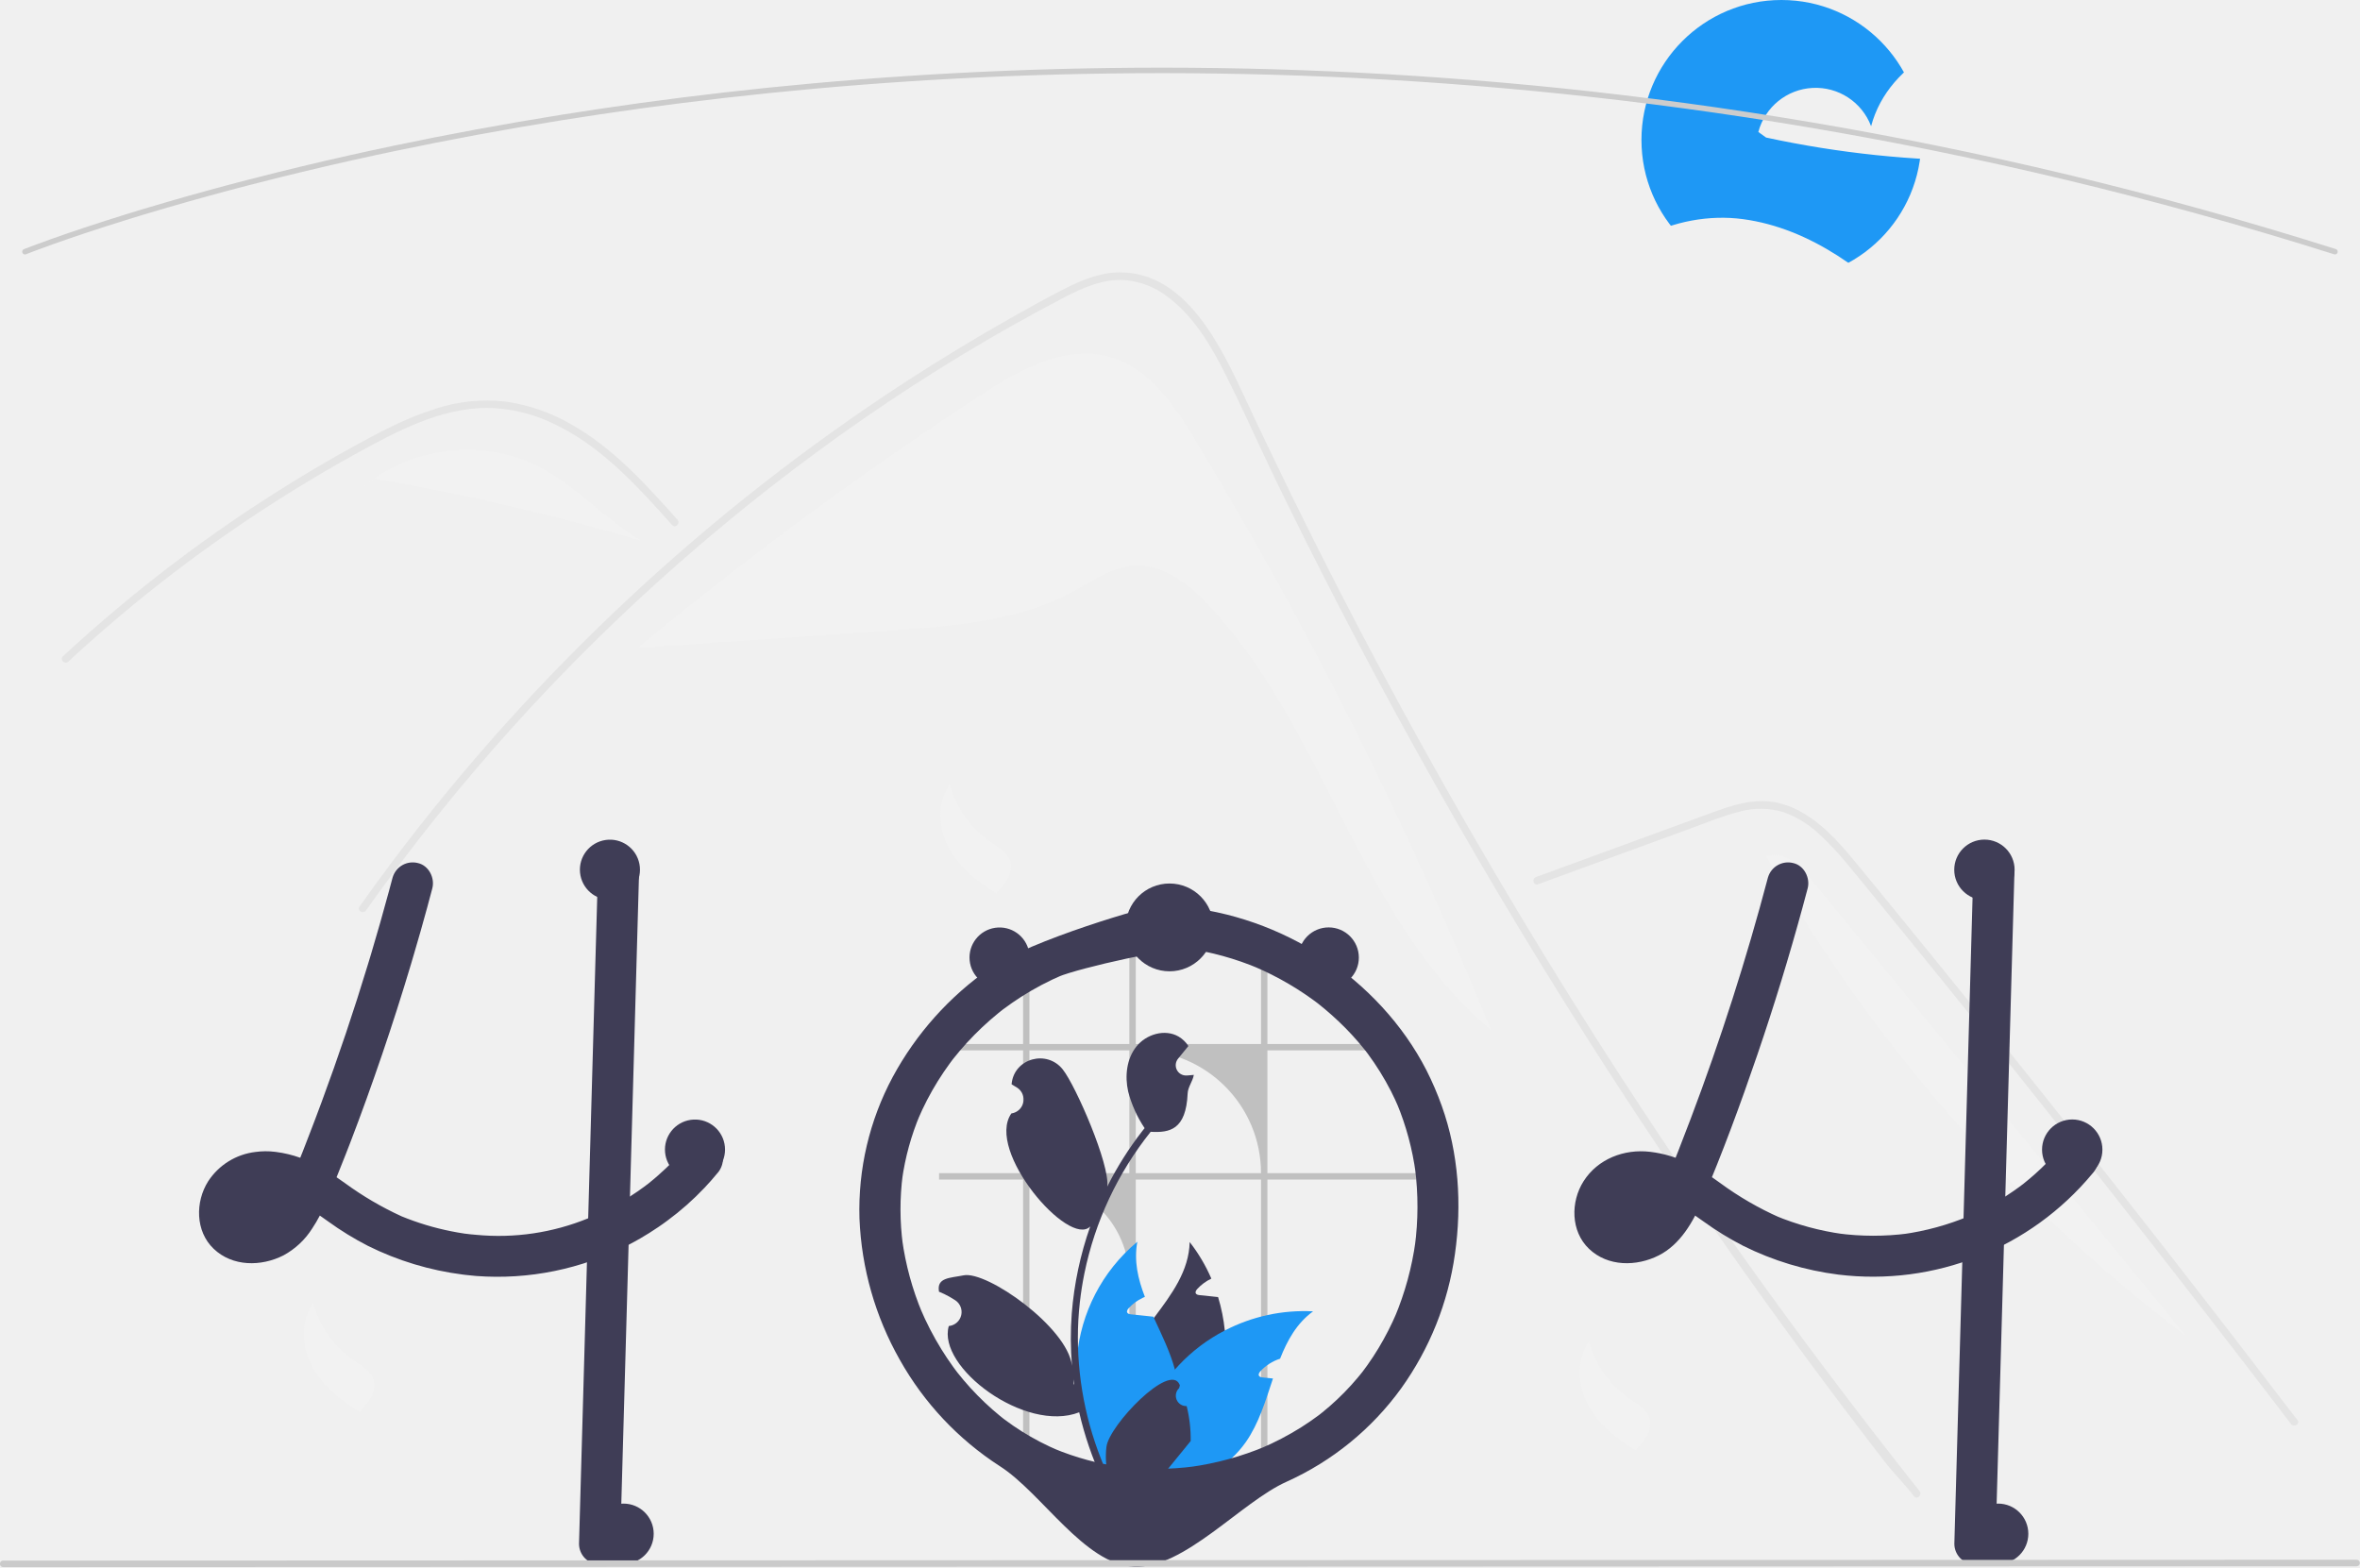
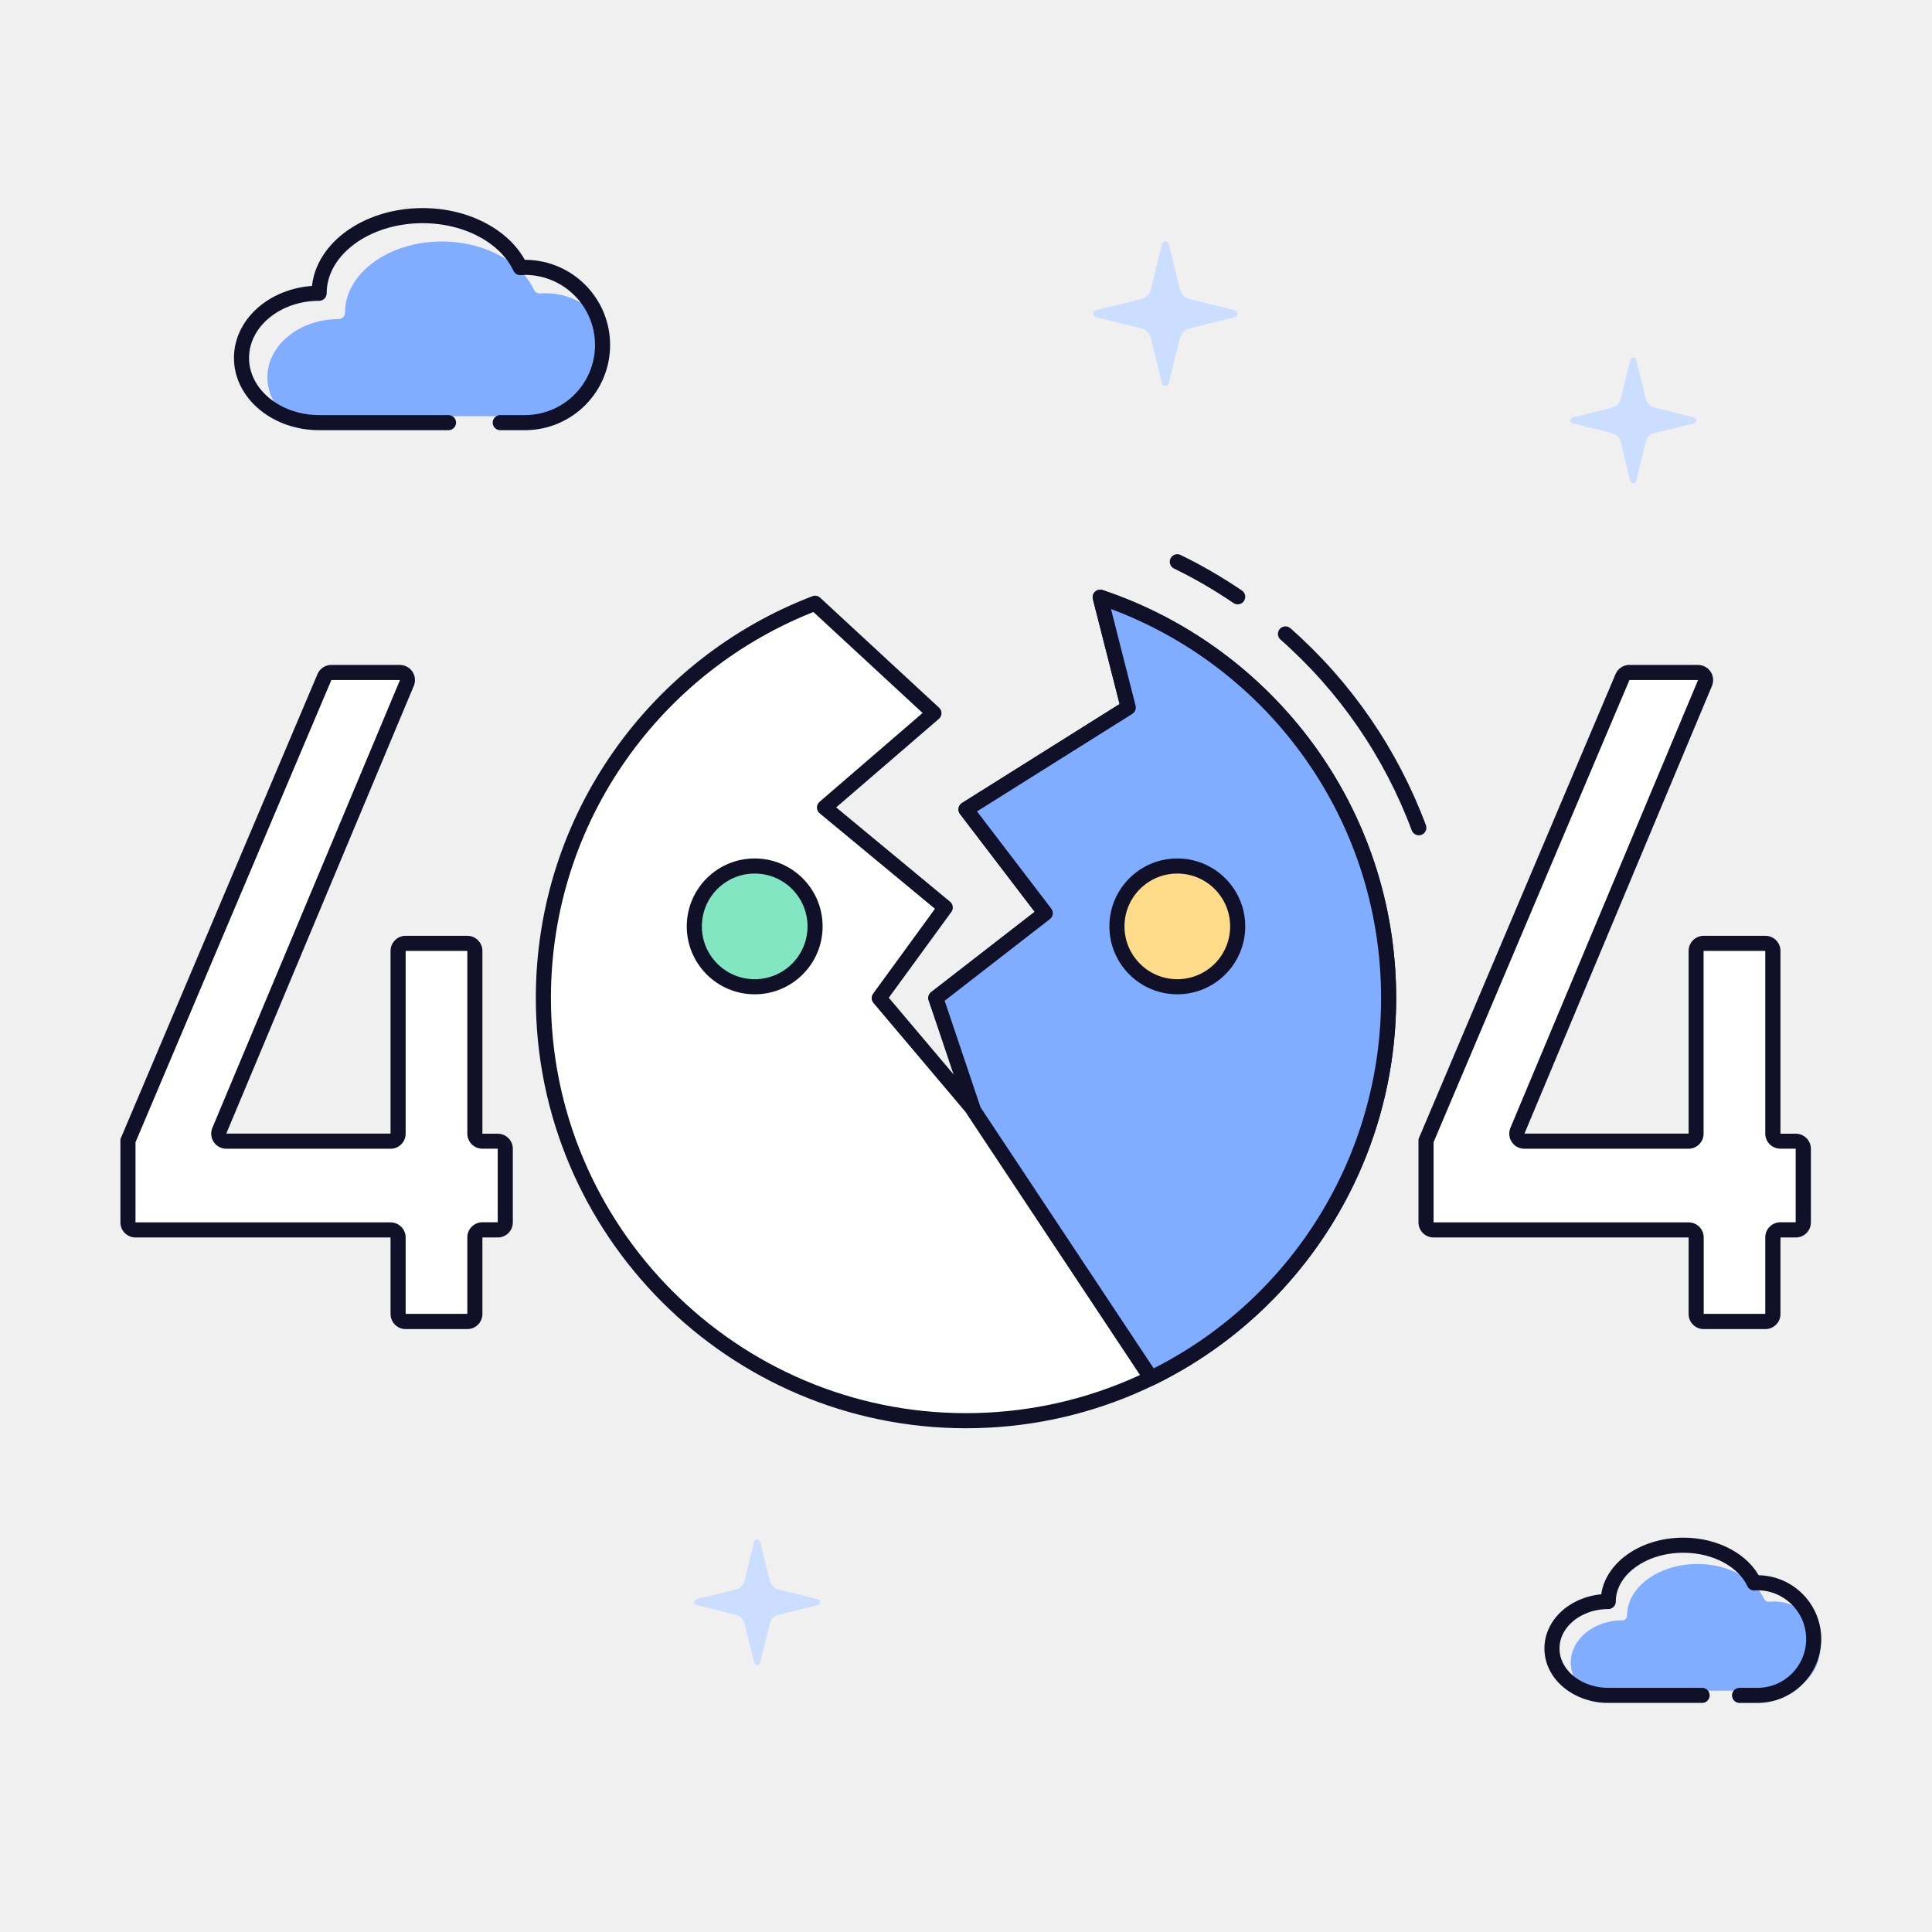
- <svg xmlns="http://www.w3.org/2000/svg" data-name="Layer 1" width="860.131" height="571.148" viewBox="0 0 860.131 571.148">
-   <path d="M605.67,324.953c-7.669-12.684-16.757-26.228-30.99-30.37-16.482-4.796-33.413,4.732-47.775,14.135a1392.157,1392.157,0,0,0-123.893,91.283l.043.492q46.226-3.188,92.451-6.376c22.265-1.535,45.296-3.283,64.972-13.816,7.467-3.997,14.745-9.336,23.206-9.708,10.512-.462,19.677,6.879,26.88,14.549,42.607,45.371,54.937,114.754,102.738,154.616A1516.995,1516.995,0,0,0,605.67,324.953Z" transform="translate(-169.9343 -164.426)" fill="#f2f2f2" />
-   <path d="M867.571,709.781c-4.712-5.95-6.637-7.343-11.285-13.348q-56.764-73.416-106.708-151.792-33.924-53.23-64.483-108.504-14.549-26.278-28.3-52.969-10.67-20.695-20.865-41.638c-1.944-3.988-3.832-7.994-5.711-12.009-4.428-9.442-8.773-18.93-13.439-28.244-5.317-10.616-11.789-21.745-21.553-28.877a29.405,29.405,0,0,0-15.319-5.895c-7.948-.513-15.282,2.769-22.176,6.353-50.439,26.301-97.659,59.276-140.37,96.798A730.778,730.778,0,0,0,303.322,496.247c-1.008,1.439-3.392.064-2.374-1.384q6.009-8.498,12.257-16.813A734.817,734.817,0,0,1,500.805,303.064q18.248-11.826,37.183-22.542c6.362-3.603,12.752-7.16,19.251-10.497,6.371-3.273,13.137-6.215,20.416-6.325,24.77-.385,37.595,27.667,46.405,46.542q4.153,8.911,8.406,17.766,16.075,33.621,33.387,66.628,10.685,20.379,21.837,40.52,34.707,62.718,73.779,122.897c34.506,53.143,68.737,100.089,108.046,149.785C870.596,709.213,868.662,711.175,867.571,709.781Z" transform="translate(-169.9343 -164.426)" fill="#e4e4e4" />
-   <path d="M414.916,355.804c-1.439-1.604-2.869-3.209-4.318-4.813-11.422-12.633-23.679-25.118-39.364-32.361a57.11,57.11,0,0,0-23.927-5.546c-8.562.028-16.932,2.273-24.843,5.418-3.74,1.494-7.398,3.19-11.001,4.996-4.116,2.072-8.159,4.281-12.183,6.509q-11.331,6.27-22.368,13.091-21.961,13.572-42.546,29.216-10.671,8.113-20.902,16.758-9.516,8.031-18.646,16.492c-1.302,1.201-3.245-.743-1.944-1.943,1.604-1.494,3.227-2.979,4.85-4.446q6.875-6.215,13.971-12.193,12.939-10.918,26.549-20.993,21.163-15.676,43.783-29.225,11.304-6.765,22.918-12.963c2.338-1.247,4.703-2.466,7.096-3.621a113.116,113.116,0,0,1,16.868-6.866,60.006,60.006,0,0,1,25.476-2.503,66.327,66.327,0,0,1,23.505,8.131c15.401,8.608,27.346,21.919,38.97,34.909C418.033,355.171,416.099,357.124,414.916,355.804Z" transform="translate(-169.9343 -164.426)" fill="#e4e4e4" />
-   <path d="M730.477,486.711l36.905-13.498,18.323-6.702c5.968-2.183,11.921-4.667,18.09-6.23a28.539,28.539,0,0,1,16.374.209,37.738,37.738,0,0,1,12.771,7.917,103.64,103.64,0,0,1,10.475,11.186c3.989,4.794,7.92,9.639,11.868,14.467q24.441,29.891,48.563,60.041,24.121,30.15,47.92,60.556,23.857,30.48,47.385,61.216,2.882,3.765,5.76,7.534c1.06,1.388,3.449.02,2.375-1.388Q983.582,650.974,959.549,620.184q-24.092-30.864-48.516-61.466-24.424-30.601-49.179-60.937-6.167-7.558-12.354-15.099c-3.48-4.241-6.92-8.527-10.736-12.474-7.005-7.245-15.758-13.648-26.234-13.822-6.16-.102-12.121,1.852-17.844,3.923-6.17,2.232-12.325,4.506-18.486,6.759l-37.163,13.592-9.291,3.398c-1.649.603-.937,3.262.731,2.652Z" transform="translate(-169.9343 -164.426)" fill="#e4e4e4" />
-   <path d="M366.377,334.526c-18.754-9.639-42.771-7.751-60.005,4.291a855.847,855.847,0,0,1,97.371,22.726C390.46,353.759,380.07,341.563,366.377,334.526Z" transform="translate(-169.9343 -164.426)" fill="#f2f2f2" />
-   <path d="M306.188,338.784l-3.61,2.935c1.221-1.027,2.491-1.99,3.795-2.901C306.311,338.807,306.249,338.795,306.188,338.784Z" transform="translate(-169.9343 -164.426)" fill="#f2f2f2" />
-   <path d="M831.549,486.846c-3.633-4.422-7.56-9.052-12.994-10.848l-5.073.2A575.436,575.436,0,0,0,966.749,651.418Q899.149,569.132,831.549,486.846Z" transform="translate(-169.9343 -164.426)" fill="#f2f2f2" />
-   <path d="M516.084,450.367A37.481,37.481,0,0,0,531.015,471.325c2.82,1.92,6.157,3.762,7.122,7.035a8.379,8.379,0,0,1-.874,6.15,24.884,24.884,0,0,1-3.861,5.041l-.137.512c-6.998-4.147-13.656-9.393-17.522-16.551s-4.406-16.539.341-23.145" transform="translate(-169.9343 -164.426)" fill="#f2f2f2" />
-   <path d="M749.084,653.367A37.481,37.481,0,0,0,764.015,674.325c2.82,1.92,6.157,3.762,7.122,7.035a8.379,8.379,0,0,1-.874,6.15,24.884,24.884,0,0,1-3.861,5.041l-.137.512c-6.998-4.147-13.656-9.393-17.522-16.551s-4.406-16.539.341-23.145" transform="translate(-169.9343 -164.426)" fill="#f2f2f2" />
-   <path d="M284.084,639.367A37.481,37.481,0,0,0,299.015,660.325c2.82,1.92,6.157,3.762,7.122,7.035a8.379,8.379,0,0,1-.874,6.15,24.884,24.884,0,0,1-3.861,5.041l-.137.512c-6.998-4.147-13.656-9.393-17.522-16.551s-4.406-16.539.341-23.145" transform="translate(-169.9343 -164.426)" fill="#f2f2f2" />
-   <circle cx="649.249" cy="51" r="51" fill="#1e98f5" />
-   <path d="M911.219,176.296c-24.717-3.341-52.935,10.019-59.341,34.124a21.597,21.597,0,0,0-41.094,2.109l2.83,2.027a372.275,372.275,0,0,0,160.659-.726C957.079,195.76,935.935,179.637,911.219,176.296Z" transform="translate(-169.9343 -164.426)" fill="#f0f0f0" />
-   <path d="M805.219,244.296c-24.717-3.341-52.935,10.019-59.341,34.124a21.597,21.597,0,0,0-41.094,2.109l2.83,2.027a372.275,372.275,0,0,0,160.659-.726C851.079,263.76,829.935,247.637,805.219,244.296Z" transform="translate(-169.9343 -164.426)" fill="#f0f0f0" />
-   <path d="M1020.946,257.154a.982.982,0,0,1-.302-.047C756.237,173.489,523.199,184.424,374.264,208.321c-20.269,3.251-40.591,7.006-60.404,11.161-5.058,1.06-10.306,2.195-15.597,3.378-6.319,1.407-12.554,2.856-18.532,4.306q-3.873.917-7.595,1.849c-3.758.928-7.572,1.895-11.66,2.957-4.568,1.178-9.209,2.413-13.797,3.672a.442.442,0,0,1-.051.015l0.0.001c-5.183,1.415-10.338,2.871-15.323,4.325-2.698.779-5.304,1.548-7.799,2.307-.279.077-.526.151-.776.228l-.536.163c-.311.095-.617.188-.924.275l-.02.006 0.0.001-.812.252c-.968.293-1.912.579-2.841.864-24.545,7.566-38.038,12.949-38.171,13.002a1,1,0,1,1-.744-1.856c.134-.053,13.693-5.463,38.328-13.058.932-.286,1.879-.572,2.85-.866l.754-.234c.026-.01.052-.018.078-.025.305-.087.61-.18.919-.273l.537-.163c.268-.081.531-.161.801-.235,2.479-.754,5.093-1.524,7.798-2.307,4.987-1.455,10.147-2.911,15.334-4.328.016-.006.033-.01.049-.015v-.001c4.604-1.263,9.263-2.503,13.845-3.685,4.094-1.063,7.915-2.032,11.68-2.962q3.738-.93,7.609-1.853c5.985-1.451,12.233-2.902,18.563-4.312,5.299-1.184,10.556-2.322,15.622-3.383,19.843-4.162,40.198-7.923,60.497-11.179C523.096,182.415,756.467,171.463,1021.246,255.201a1.0 1,0,0,1-.301,1.953Z" transform="translate(-169.9343 -164.426)" fill="#ccc" />
-   <path d="M432.923,584.266a6.729,6.729,0,0,0-1.7-2.67,6.43,6.43,0,0,0-.92-.71c-2.61-1.74-6.51-2.13-8.99,0a5.81,5.81,0,0,0-.69.71q-1.11,1.365-2.28,2.67c-1.28,1.46-2.59,2.87-3.96,4.24-.39.38-.78.77-1.18,1.15-.23.23-.46.45-.69.67-.88.84-1.78,1.65-2.69,2.45-.48.43-.96.85-1.45,1.26-.73.61-1.46,1.22-2.2,1.81-.07.05-.14.1-.21.16-.02.01-.03.03-.05.04-.01,0-.02,0-.03.02a.179.179,0,0,0-.07.05c-.22.15-.37.25-.48.34.04-.02.08-.05.12-.07-.18.14-.37.28-.55.42-1.75,1.29-3.54,2.53-5.37,3.69a99.21,99.21,0,0,1-14.22,7.55c-.33.13-.67.27-1.01.4a85.97,85.97,0,0,1-40.85,6.02q-2.13-.165-4.26-.45c-1.64-.24-3.27-.53-4.89-.86a97.932,97.932,0,0,1-18.02-5.44,118.652,118.652,0,0,1-20.66-12.12c-1-.71-2.01-1.42-3.02-2.11,1.15-2.82,2.28-5.64,3.38-8.48.55-1.37,1.08-2.74,1.6-4.12,4.09-10.63,7.93-21.36,11.61-32.13q5.58-16.365,10.53-32.92.51-1.68.99-3.36,2.595-8.745,4.98-17.53c.15-.57.31-1.13.45-1.7q.69-2.52,1.35-5.04c1-3.79-1.26-8.32-5.24-9.23a7.634,7.634,0,0,0-9.22,5.24c-.43,1.62-.86,3.23-1.3,4.85q-3.165,11.745-6.66,23.41-.51,1.68-1.02,3.36-7.71,25.41-16.93,50.31-1.11,3.015-2.25,6.01c-.37.98-.74,1.96-1.12,2.94-.73,1.93-1.48,3.86-2.23,5.79-.43,1.13-.87,2.26-1.31,3.38-.29.71-.57,1.42-.85,2.12a41.809,41.809,0,0,0-8.81-2.12l-.48-.06a27.397,27.397,0,0,0-7.01.06,23.914,23.914,0,0,0-17.24,10.66c-4.77,7.51-4.71,18.25,1.98,24.63,6.89,6.57,17.32,6.52,25.43,2.41a28.351,28.351,0,0,0,10.52-9.86,50.569,50.569,0,0,0,2.74-4.65c.21.14.42.28.63.43.8.56,1.6,1.13,2.39,1.69a111.738,111.738,0,0,0,14.51,8.91,108.359,108.359,0,0,0,34.62,10.47c.27.03.53.07.8.1,1.33.17,2.67.3,4.01.41a103.782,103.782,0,0,0,55.58-11.36q2.175-1.125,4.31-2.36,3.315-1.92,6.48-4.08c1.15-.78,2.27-1.57,3.38-2.4a101.042,101.042,0,0,0,13.51-11.95q2.355-2.475,4.51-5.11a8.061,8.061,0,0,0,2.2-5.3A7.564,7.564,0,0,0,432.923,584.266Zm-165.59,23.82c.21-.15.42-.31.62-.47C267.893,607.766,267.603,607.936,267.333,608.086Zm3.21-3.23c-.23.26-.44.52-.67.78a23.366,23.366,0,0,1-2.25,2.2c-.11.1-.23.2-.35.29a.01.01,0,0,0-.01.01,3.804,3.804,0,0,0-.42.22q-.645.39-1.32.72a17.005,17.005,0,0,1-2.71.75,16.799,16.799,0,0,1-2.13.02h-.02a14.823,14.823,0,0,1-1.45-.4c-.24-.12-.47-.26-.7-.4-.09-.08-.17-.16-.22-.21a2.44,2.44,0,0,1-.27-.29.01.01,0,0,0-.01-.01c-.11-.2-.23-.4-.34-.6a.031.031,0,0,1-.01-.02c-.08-.25-.15-.51-.21-.77a12.511,12.511,0,0,1,.01-1.37,13.467,13.467,0,0,1,.54-1.88,11.068,11.068,0,0,1,.69-1.26c.02-.04.12-.2.23-.38.01-.01.01-.01.01-.02.15-.17.3-.35.46-.51.27-.3.56-.56.85-.83a18.022,18.022,0,0,1,1.75-1.01,19.481,19.481,0,0,1,2.93-.79,24.989,24.989,0,0,1,4.41.04,30.301,30.301,0,0,1,4.1,1.01,36.945,36.945,0,0,1-2.77,4.54C270.623,604.746,270.583,604.806,270.543,604.856Zm-11.12-3.29a2.18,2.18,0,0,1-.31.39A1.409,1.409,0,0,1,259.423,601.566Z" transform="translate(-169.9343 -164.426)" fill="#3f3d56" />
-   <path d="M402.863,482.136q-.135,4.71-.27,9.42-.285,10.455-.59,20.92-.315,11.775-.66,23.54-.165,6.075-.34,12.15-.465,16.365-.92,32.72c-.03,1.13-.07,2.25-.1,3.38q-.225,8.115-.45,16.23-.255,8.805-.5,17.61-.18,6.6-.37,13.21-1.35,47.895-2.7,95.79a7.648,7.648,0,0,1-7.5,7.5,7.561,7.561,0,0,1-7.5-7.5q.75-26.94,1.52-53.88.675-24.36,1.37-48.72.225-8.025.45-16.06.345-12.09.68-24.18c.03-1.13.07-2.25.1-3.38.02-.99.05-1.97.08-2.96q.66-23.475,1.32-46.96.27-9.24.52-18.49.3-10.545.6-21.08c.09-3.09.17-6.17.26-9.26a7.648,7.648,0,0,1,7.5-7.5A7.561,7.561,0,0,1,402.863,482.136Z" transform="translate(-169.9343 -164.426)" fill="#3f3d56" />
-   <path d="M814.291,484.217a893.238,893.238,0,0,1-28.161,87.941c-3.007,7.946-6.083,15.877-9.371,23.712l.756-1.792a54.583,54.583,0,0,1-5.59,10.612q-.229.321-.467.636,1.166-1.49.443-.589c-.254.301-.505.602-.768.895a23.664,23.664,0,0,1-2.249,2.203q-.301.258-.612.504l.938-.729c-.109.257-.873.597-1.111.743a18.254,18.254,0,0,1-2.405,1.219l1.792-.756a19.086,19.086,0,0,1-4.231,1.161l1.994-.268a17.021,17.021,0,0,1-4.298.046l1.994.268a14.002,14.002,0,0,1-3.405-.917l1.792.756a12.012,12.012,0,0,1-1.679-.896c-.271-.177-1.105-.809-.015.025,1.133.866.146.074-.088-.156-.194-.192-.37-.4-.56-.595-.882-.905.996,1.557.397.499a18.182,18.182,0,0,1-.878-1.637l.756,1.792a11.925,11.925,0,0,1-.728-2.651l.268,1.994a13.651,13.651,0,0,1-.003-3.405l-.268,1.994a15.964,15.964,0,0,1,.995-3.68l-.756,1.792a16.729,16.729,0,0,1,1.178-2.298,6.729,6.729,0,0,1,.729-1.071c.049.016-1.269,1.513-.569.757.183-.198.354-.406.539-.602.296-.314.614-.601.926-.898,1.045-.994-1.462.966-.257.179a19.049,19.049,0,0,1,2.749-1.499l-1.792.756a20.311,20.311,0,0,1,4.995-1.34l-1.994.268a25.628,25.628,0,0,1,6.461.076l-1.994-.268a33.211,33.211,0,0,1,7.892,2.22l-1.792-.756c5.39,2.314,10.163,5.749,14.928,9.118a111.95,111.95,0,0,0,14.506,8.906,108.388,108.388,0,0,0,34.622,10.474,103.933,103.933,0,0,0,92.586-36.752,8.078,8.078,0,0,0,2.197-5.303,7.632,7.632,0,0,0-2.197-5.303c-2.752-2.526-7.949-3.239-10.607,0a95.636,95.636,0,0,1-8.107,8.727q-2.017,1.914-4.142,3.71-1.214,1.026-2.461,2.011c-.393.311-1.619,1.138.263-.197-.431.306-.845.64-1.271.955a99.269,99.269,0,0,1-20.332,11.565l1.792-.756a96.836,96.836,0,0,1-24.171,6.622l1.994-.268a97.643,97.643,0,0,1-25.754-.038l1.994.268a99.8,99.8,0,0,1-24.857-6.77l1.792.756a116.025,116.025,0,0,1-21.736-12.591,86.877,86.877,0,0,0-11.113-6.994,42.824,42.824,0,0,0-14.438-4.389c-9.439-1.111-19.057,2.566-24.246,10.72-4.776,7.505-4.714,18.244,1.974,24.625,6.888,6.572,17.318,6.517,25.436,2.406,7.817-3.959,12.513-12.185,15.815-19.942,7.431-17.455,14.01-35.314,20.14-53.263q9.097-26.637,16.499-53.813.917-3.366,1.807-6.739c1.001-3.789-1.261-8.32-5.238-9.226a7.633,7.633,0,0,0-9.226,5.238Z" transform="translate(-169.9343 -164.426)" fill="#3f3d56" />
-   <path d="M889.124,482.136l-2.7,95.793-2.685,95.294-1.518,53.884a7.565,7.565,0,0,0,7.5,7.5,7.649,7.649,0,0,0,7.5-7.5l2.7-95.793,2.685-95.294,1.518-53.884a7.565,7.565,0,0,0-7.5-7.5,7.649,7.649,0,0,0-7.5,7.5Z" transform="translate(-169.9343 -164.426)" fill="#3f3d56" />
-   <path d="M629.526,700.361h2.329V594.319h54.329v-2.323H631.855V547.252H673.81q-.923-1.173-1.899-2.317H631.855V515.382c-.77-.328-1.547-.645-2.329-.944V544.935h-45.652V507.07c-.782.036-1.553.09-2.329.155v37.71h-36.42V516.684c-.782.346-1.553.711-2.317,1.093V544.935h-30.616v2.317h30.616v44.744h-30.616v2.323h30.616V700.361h2.317V594.319a36.413,36.413,0,0,1,36.42,36.42v69.622h2.329V594.319h45.652Zm-84.401-108.365V547.252h36.42v44.744Zm38.749,0V547.252h.914a44.741,44.741,0,0,1,44.738,44.744Z" transform="translate(-169.9343 -164.426)" opacity="0.2" />
-   <path d="M615.303,668.566a63.059,63.059,0,0,1-20.05,33.7c-.74.64-1.48,1.26-2.25,1.87q-2.805.255-5.57.52c-1.53.14-3.04.29-4.54.43l-.27.03-.19-1.64-.76-6.64a37.623,37.623,0,0,1-3.3-32.44c2.64-7.12,7.42-13.41,12.12-19.65,6.49-8.62,12.8-17.14,13.03-27.65a60.544,60.544,0,0,1,7.9,13.33,16.432,16.432,0,0,0-5.12,3.77c-.41.45-.82,1.08-.54,1.62.24.46.84.57,1.36.63,1.25.13,2.51.26,3.76.39,1,.11,2,.21,3,.32a63.99,63.99,0,0,1,2.45,12.18A61.189,61.189,0,0,1,615.303,668.566Z" transform="translate(-169.9343 -164.426)" fill="#3f3d56" />
-   <path d="M648.503,642.356c-5.9,4.29-9.35,10.46-12.03,17.26a16.628,16.628,0,0,0-7.17,4.58c-.41.45-.82,1.08-.54,1.62.24.46.84.57,1.36.63,1.25.13,2.51.26,3.76.39-2.68,8.04-5.14,16.36-9.88,23.15a36.989,36.989,0,0,1-12.03,10.91,38.492,38.492,0,0,1-4.02,1.99q-7.62.585-14.95,1.25-2.805.255-5.57.52c-1.53.14-3.04.29-4.54.43q-.015-.825,0-1.65a63.304,63.304,0,0,1,15.25-39.86c.45-.52.91-1.03,1.38-1.54a61.792,61.792,0,0,1,16.81-12.7A62.654,62.654,0,0,1,648.503,642.356Z" transform="translate(-169.9343 -164.426)" fill="#1e98f5" />
-   <path d="M589.163,699.526l-1.15,3.4-.58,1.73c-1.53.14-3.04.29-4.54.43l-.27.03c-1.66.17-3.31.34-4.96.51-.43-.5-.86-1.01-1.28-1.53a62.03,62.03,0,0,1,8.07-87.11c-1.32,6.91.22,13.53,2.75,20.1-.27.11-.53.22-.78.34a16.432,16.432,0,0,0-5.12,3.77c-.41.45-.82,1.08-.54,1.62.24.46.84.57,1.36.63,1.25.13,2.51.26,3.76.39,1,.11,2,.21,3,.32q.705.075,1.41.15c.07.15.13.29.2.44,2.85,6.18,5.92,12.39,7.65,18.83a43.666,43.666,0,0,1,1.02,4.91A37.604,37.604,0,0,1,589.163,699.526Z" transform="translate(-169.9343 -164.426)" fill="#1e98f5" />
-   <path d="M689.821,554.487c-8.609-16.792-21.946-30.921-37.632-41.304a114.237,114.237,0,0,0-52.563-18.38q-3.69-.335-7.399-.393c-2.921-.044-46.866,12.632-61.587,22.982a114.295,114.295,0,0,0-35.333,39.527,102.5,102.5,0,0,0-12.126,51.633,113.564,113.564,0,0,0,14.703,51.476,110.475,110.475,0,0,0,36.444,38.746C549.667,708.561,565.074,734.51,583.183,735.426c18.246.923,39.054-23.555,55.695-30.987a104.425,104.425,0,0,0,41.726-34.005,110.25,110.25,0,0,0,19.599-48.948c2.574-18.083,1.374-36.733-4.801-54.016a111.86,111.86,0,0,0-5.58-12.983c-1.78-3.505-6.996-4.796-10.261-2.691a7.68,7.68,0,0,0-2.691,10.261q1.568,3.088,2.915,6.278l-.756-1.792a101.151,101.151,0,0,1,6.876,25.538l-.268-1.994a109.229,109.229,0,0,1-.066,28.683l.268-1.994a109.734,109.734,0,0,1-7.555,27.674l.756-1.792a104.212,104.212,0,0,1-6.672,13.098q-1.923,3.186-4.081,6.222c-.632.888-1.283,1.761-1.939,2.631-.856,1.136,1.167-1.483.282-.369-.151.19-.3.38-.452.569q-.681.852-1.382,1.688a93.613,93.613,0,0,1-10.176,10.384q-1.366,1.192-2.778,2.331c-.469.378-.932.773-1.421,1.125.019-.013,1.58-1.199.656-.511-.29.216-.579.436-.87.652q-2.91,2.156-5.974,4.092a103.485,103.485,0,0,1-14.756,7.713l1.792-.756a109.215,109.215,0,0,1-27.597,7.552l1.994-.268a108.154,108.154,0,0,1-28.589.051l1.994.268a99.835,99.835,0,0,1-25.095-6.784l1.792.756a93.643,93.643,0,0,1-13.416-6.991q-3.174-2-6.184-4.247c-.286-.214-.57-.43-.855-.645-.915-.691.658.51.67.518a19.169,19.169,0,0,1-1.535-1.225q-1.454-1.184-2.861-2.422a101.989,101.989,0,0,1-10.493-10.709q-1.213-1.434-2.374-2.911c-.335-.426-.947-1.29.404.529-.178-.239-.362-.474-.542-.712q-.647-.858-1.276-1.728-2.203-3.048-4.188-6.246a109.29,109.29,0,0,1-7.805-15.108l.756,1.792a106.588,106.588,0,0,1-7.34-26.837l.268,1.994a97.866,97.866,0,0,1-.048-25.636l-.268,1.994A94.673,94.673,0,0,1,505.276,570.55l-.756,1.792a101.557,101.557,0,0,1,7.195-13.856q2.066-3.323,4.378-6.485.525-.718,1.062-1.428c.324-.428,1.215-1.493-.305.388.149-.184.293-.374.439-.56q1.269-1.608,2.6-3.165A107.402,107.402,0,0,1,530.772,536.215q1.474-1.292,2.995-2.529.691-.562,1.391-1.113c.187-.147.376-.291.562-.439-1.997,1.59-.555.433-.102.093q3.134-2.348,6.435-4.461a103.644,103.644,0,0,1,15.387-8.108l-1.792.756c7.76-3.258,42.141-10.949,48.394-10.11l-1.994-.268A106.225,106.225,0,0,1,628.768,517.419l-1.792-.756a110.313,110.313,0,0,1,12.6,6.329q3.043,1.784,5.967,3.763,1.384.937,2.738,1.915.677.489,1.346.989c.248.185.494.373.741.558,1.039.779-1.431-1.128-.342-.267a110.843,110.843,0,0,1,10.368,9.253q2.401,2.445,4.637,5.045,1.147,1.334,2.246,2.708c.364.455,1.605,2.101.084.085.372.493.747.982,1.114,1.479a97.977,97.977,0,0,1,8.392,13.538c1.793,3.498,6.987,4.802,10.261,2.691A7.677,7.677,0,0,0,689.821,554.487Z" transform="translate(-169.9343 -164.426)" fill="#3f3d56" />
-   <path d="M602.431,676.882a3.78,3.78,0,0,1-2.739-6.551c.095-.379.164-.651.259-1.03q-.051-.124-.103-.247c-3.48-8.298-25.685,14.833-26.645,22.632a30.029,30.029,0,0,0,.527,10.328A120.392,120.392,0,0,1,562.778,652.01a116.202,116.202,0,0,1,.721-12.963q.597-5.293,1.657-10.511a121.787,121.787,0,0,1,24.151-51.616c6.874.384,12.898-.663,13.48-13.985.103-2.37,1.861-4.422,2.248-6.756-.656.086-1.323.14-1.979.183-.204.011-.42.021-.624.032l-.077.003a3.745,3.745,0,0,1-3.076-6.101q.425-.523.851-1.046c.43-.538.871-1.065,1.302-1.603a1.865,1.865,0,0,0,.14-.161c.495-.613.99-1.216,1.485-1.829a10.829,10.829,0,0,0-3.55-3.432c-4.959-2.905-11.801-.893-15.384,3.593-3.593,4.486-4.271,10.779-3.023,16.384a43.398,43.398,0,0,0,6.003,13.383c-.269.344-.549.678-.818,1.022a122.574,122.574,0,0,0-12.794,20.268c1.016-7.939-11.412-36.608-16.218-42.681-5.773-7.294-17.611-4.111-18.628,5.136q-.015.134-.029.268,1.071.604,2.096,1.282a5.127,5.127,0,0,1-2.067,9.33l-.105.016c-9.556,13.644,21.077,49.155,28.745,41.181a125.11,125.11,0,0,0-6.734,31.693,118.664,118.664,0,0,0,.086,19.16l-.032-.226C558.902,648.154,529.674,627.514,521.139,629.233c-4.917.99-9.76.765-9.013,5.725q.018.119.036.237a34.442,34.442,0,0,1,3.862,1.861q1.071.604,2.096,1.282a5.127,5.127,0,0,1-2.067,9.33l-.105.016c-.075.011-.14.022-.215.032-4.35,14.966,27.907,39.12,47.518,31.435h.011a125.075,125.075,0,0,0,8.402,24.528H601.679c.108-.334.204-.678.301-1.011a34.102,34.102,0,0,1-8.305-.495c2.227-2.733,4.454-5.487,6.681-8.219a1.861,1.861,0,0,0,.14-.161c1.13-1.398,2.27-2.786,3.399-4.185l.001-.002a49.952,49.952,0,0,0-1.464-12.725Zm-34.371-67.613.016-.021-.016.043Zm-6.648,59.932-.258-.581c.011-.42.011-.839,0-1.269,0-.118-.021-.237-.021-.355.097.742.183,1.485.29,2.227Z" transform="translate(-169.9343 -164.426)" fill="#3f3d56" />
-   <circle cx="95.249" cy="439" r="11" fill="#3f3d56" />
-   <circle cx="227.249" cy="559" r="11" fill="#3f3d56" />
-   <circle cx="728.249" cy="559" r="11" fill="#3f3d56" />
-   <circle cx="755.249" cy="419" r="11" fill="#3f3d56" />
-   <circle cx="723.249" cy="317" r="11" fill="#3f3d56" />
-   <path d="M434.183,583.426a10.949,10.949,0,1,1-.21-2.16A10.992,10.992,0,0,1,434.183,583.426Z" transform="translate(-169.9343 -164.426)" fill="#3f3d56" />
-   <circle cx="484.249" cy="349" r="11" fill="#3f3d56" />
-   <path d="M545.183,513.426a10.949,10.949,0,1,1-.21-2.16A10.992,10.992,0,0,1,545.183,513.426Z" transform="translate(-169.9343 -164.426)" fill="#3f3d56" />
-   <path d="M403.183,481.426a10.949,10.949,0,1,1-.21-2.16A10.992,10.992,0,0,1,403.183,481.426Z" transform="translate(-169.9343 -164.426)" fill="#3f3d56" />
-   <circle cx="599.249" cy="443" r="11" fill="#3f3d56" />
-   <circle cx="426.249" cy="338" r="16" fill="#3f3d56" />
-   <path d="M1028.875,735.267l-857.75.307a1.191,1.191,0,1,1,0-2.381l857.75-.307a1.191,1.191,0,0,1,0,2.381Z" transform="translate(-169.9343 -164.426)" fill="#cacaca" />
+ <svg xmlns="http://www.w3.org/2000/svg" viewBox="0 0 1024 1024">
+   <defs>
+     <style>.cls-1,.cls-3{fill:none;}.cls-2,.cls-8{fill:#80adff;}.cls-10,.cls-3,.cls-7,.cls-8,.cls-9{stroke:#101129;stroke-linecap:round;stroke-linejoin:round;stroke-width:8px;}.cls-4{fill:#ccdeff;}.cls-5,.cls-7{fill:#fff;}.cls-6{fill:#101129;}.cls-9{fill:#ffdc8a;}.cls-10{fill:#81e6c1;}</style>
+   </defs>
+   <g id="图层_2">
+     <g id="缺省页">
+       <g id="_404">
+         <rect height="1024" width="1024" class="cls-1" />
+         <path d="M932,896.1a24.37,24.37,0,1,0,7.46-47.25c-.62,0-1.27,0-2,.08a2.47,2.47,0,0,1-2.44-1.43,25.1,25.1,0,0,0-4-6.09l-1,.06a2.49,2.49,0,0,1-2.44-1.43,23.5,23.5,0,0,0-2-3.4c-6.8-4.82-16-7.69-25.89-7.69-20.57,0-37.31,12.27-37.31,27.36a2.48,2.48,0,0,1-2.49,2.48c-15.08,0-27.36,10.05-27.36,22.39a19,19,0,0,0,2.95,10.09,31.24,31.24,0,0,0,17,4.83Z" class="cls-2" />
+         <path d="M922,898.59h10a29.85,29.85,0,0,0,0-59.69c-.75,0-1.5,0-2.23.09-5.43-11.64-20.19-20-37.57-20-22,0-39.79,13.36-39.79,29.85-16.48,0-29.84,11.13-29.84,24.87s13.36,24.87,29.84,24.87h49.74" class="cls-3" />
+         <path d="M278.86,220.57a37.7,37.7,0,0,0,31.3-58.73,37.48,37.48,0,0,0-21-6.41c-.85,0-1.74,0-2.82.12a3.42,3.42,0,0,1-3.36-2,34.8,34.8,0,0,0-5.58-8.4c-.42,0-.86,0-1.35.08a3.42,3.42,0,0,1-3.36-2A33.71,33.71,0,0,0,270,138.6C260.6,132,247.91,128,234.29,128c-28.36,0-51.43,16.92-51.43,37.71a3.43,3.43,0,0,1-3.43,3.43c-20.8,0-37.72,13.85-37.72,30.86a26.29,26.29,0,0,0,4.07,13.91,43,43,0,0,0,23.36,6.66Z" class="cls-2" />
+         <path d="M265.14,224h13.72a41.15,41.15,0,0,0,0-82.29c-1,0-2.06.06-3.08.13-7.48-16-27.83-27.55-51.78-27.55-30.3,0-54.86,18.42-54.86,41.14-22.72,0-41.14,15.35-41.14,34.28S146.42,224,169.14,224h68.57" class="cls-3" />
+         <path d="M402.85,817,408,837.76a6.44,6.44,0,0,0,4.71,4.71l20.75,5.11a1.61,1.61,0,0,1,0,3.13l-20.75,5.12a6.44,6.44,0,0,0-4.71,4.71l-5.12,20.74a1.6,1.6,0,0,1-3.12,0l-5.12-20.74a6.44,6.44,0,0,0-4.71-4.71l-20.75-5.12a1.61,1.61,0,0,1,0-3.13l20.75-5.11a6.44,6.44,0,0,0,4.71-4.71L399.73,817A1.61,1.61,0,0,1,402.85,817Z" class="cls-4" />
+         <path d="M867.2,190.66l5.12,20.75a6.44,6.44,0,0,0,4.71,4.71l20.74,5.12a1.61,1.61,0,0,1,0,3.13L877,229.48a6.44,6.44,0,0,0-4.71,4.71l-5.12,20.75a1.61,1.61,0,0,1-3.13,0L859,234.19a6.44,6.44,0,0,0-4.71-4.71l-20.75-5.11a1.61,1.61,0,0,1,0-3.13l20.75-5.12a6.44,6.44,0,0,0,4.71-4.71l5.11-20.75A1.61,1.61,0,0,1,867.2,190.66Z" class="cls-4" />
+         <path d="M619.47,129.41l5.87,23.79a7.38,7.38,0,0,0,5.41,5.41l23.8,5.87a1.85,1.85,0,0,1,0,3.59l-23.8,5.87a7.38,7.38,0,0,0-5.41,5.41l-5.87,23.79a1.85,1.85,0,0,1-3.59,0L610,179.35a7.38,7.38,0,0,0-5.41-5.41l-23.8-5.87a1.85,1.85,0,0,1,0-3.59l23.8-5.87A7.38,7.38,0,0,0,610,153.2l5.86-23.79A1.85,1.85,0,0,1,619.47,129.41Z" class="cls-4" />
+         <path d="M215,700.44a4,4,0,0,1-4-4V655.88a4,4,0,0,0-4-4H71.82a4,4,0,0,1-4-4V604.6L172,358.88a4,4,0,0,1,3.68-2.44H212a4,4,0,0,1,3.69,5.54L116.25,599.32a4,4,0,0,0,3.69,5.54H207a4,4,0,0,0,4-4V504a4,4,0,0,1,4-4h32.69a4,4,0,0,1,4,4v96.83a4,4,0,0,0,4,4h8.12a4,4,0,0,1,4,4v39a4,4,0,0,1-4,4h-8.12a4,4,0,0,0-4,4v40.56a4,4,0,0,1-4,4Z" class="cls-5" />
+         <path d="M212,360.44h0m0,0L112.56,597.77a8,8,0,0,0,7.38,11.09H207a8,8,0,0,0,8-8V504h32.69v96.83a8,8,0,0,0,8,8h8.12v39h-8.12a8,8,0,0,0-8,8v40.55H215V655.89a8,8,0,0,0-8-8H71.82V605.41l103.82-245H212m0-8H175.64a8,8,0,0,0-7.37,4.88L63.82,603.78v44.11a8,8,0,0,0,8,8H207v40.55a8,8,0,0,0,8,8h32.69a8,8,0,0,0,8-8V655.89h8.12a8,8,0,0,0,8-8v-39a8,8,0,0,0-8-8h-8.12V504a8,8,0,0,0-8-8H215a8,8,0,0,0-8,8v96.83H119.94l99.39-237.33A8,8,0,0,0,212,352.44Z" class="cls-6" />
+         <path d="M903,700.44a4,4,0,0,1-4-4V655.88a4,4,0,0,0-4-4H759.82a4,4,0,0,1-4-4V604.6L860,358.88a4,4,0,0,1,3.68-2.44H900a4,4,0,0,1,3.69,5.54L804.25,599.32a4,4,0,0,0,3.69,5.54h87a4,4,0,0,0,4-4V504a4,4,0,0,1,4-4h32.69a4,4,0,0,1,4,4v96.83a4,4,0,0,0,4,4h8.12a4,4,0,0,1,4,4v39a4,4,0,0,1-4,4h-8.12a4,4,0,0,0-4,4v40.56a4,4,0,0,1-4,4Z" class="cls-5" />
+         <path d="M900,360.44h0m0,0L800.56,597.77a8,8,0,0,0,7.38,11.09h87a8,8,0,0,0,8-8V504h32.69v96.83a8,8,0,0,0,8,8h8.12v39h-8.12a8,8,0,0,0-8,8v40.55H903V655.89a8,8,0,0,0-8-8H759.82V605.41l103.82-245H900m0-8H863.64a8,8,0,0,0-7.37,4.88L751.82,603.78v44.11a8,8,0,0,0,8,8H895v40.55a8,8,0,0,0,8,8h32.69a8,8,0,0,0,8-8V655.89h8.12a8,8,0,0,0,8-8v-39a8,8,0,0,0-8-8h-8.12V504a8,8,0,0,0-8-8H903a8,8,0,0,0-8,8v96.83h-87l99.39-237.33A8,8,0,0,0,900,352.44Z" class="cls-6" />
+         <path d="M583.13,316.54,598,375l-86,54,42,55-58,45,21.61,58.08a1,1,0,0,1-1.7,1L466,529l35-48-64-53,58-50L432,319.74C348,351.9,288.24,433.17,288,528.42,287.69,652.05,388.37,753,512,753S736,652.71,736,529C736,430.15,672,346.27,583.13,316.54Z" class="cls-7" />
+         <path d="M583.13,316.54,598,375l-86,54,42,55-58,45,20.1,59.71,94,141.7A224,224,0,0,0,736,529C736,430.15,672,346.27,583.13,316.54Z" class="cls-8" />
+         <circle r="32" cy="491" cx="624" class="cls-9" />
+         <circle r="32" cy="491" cx="400" class="cls-10" />
+         <path d="M624,297.74a256.06,256.06,0,0,1,32,18.57" class="cls-3" />
+         <path d="M681.33,336A256.37,256.37,0,0,1,752,438.72" class="cls-3" />
+       </g>
+     </g>
+   </g>
</svg>
